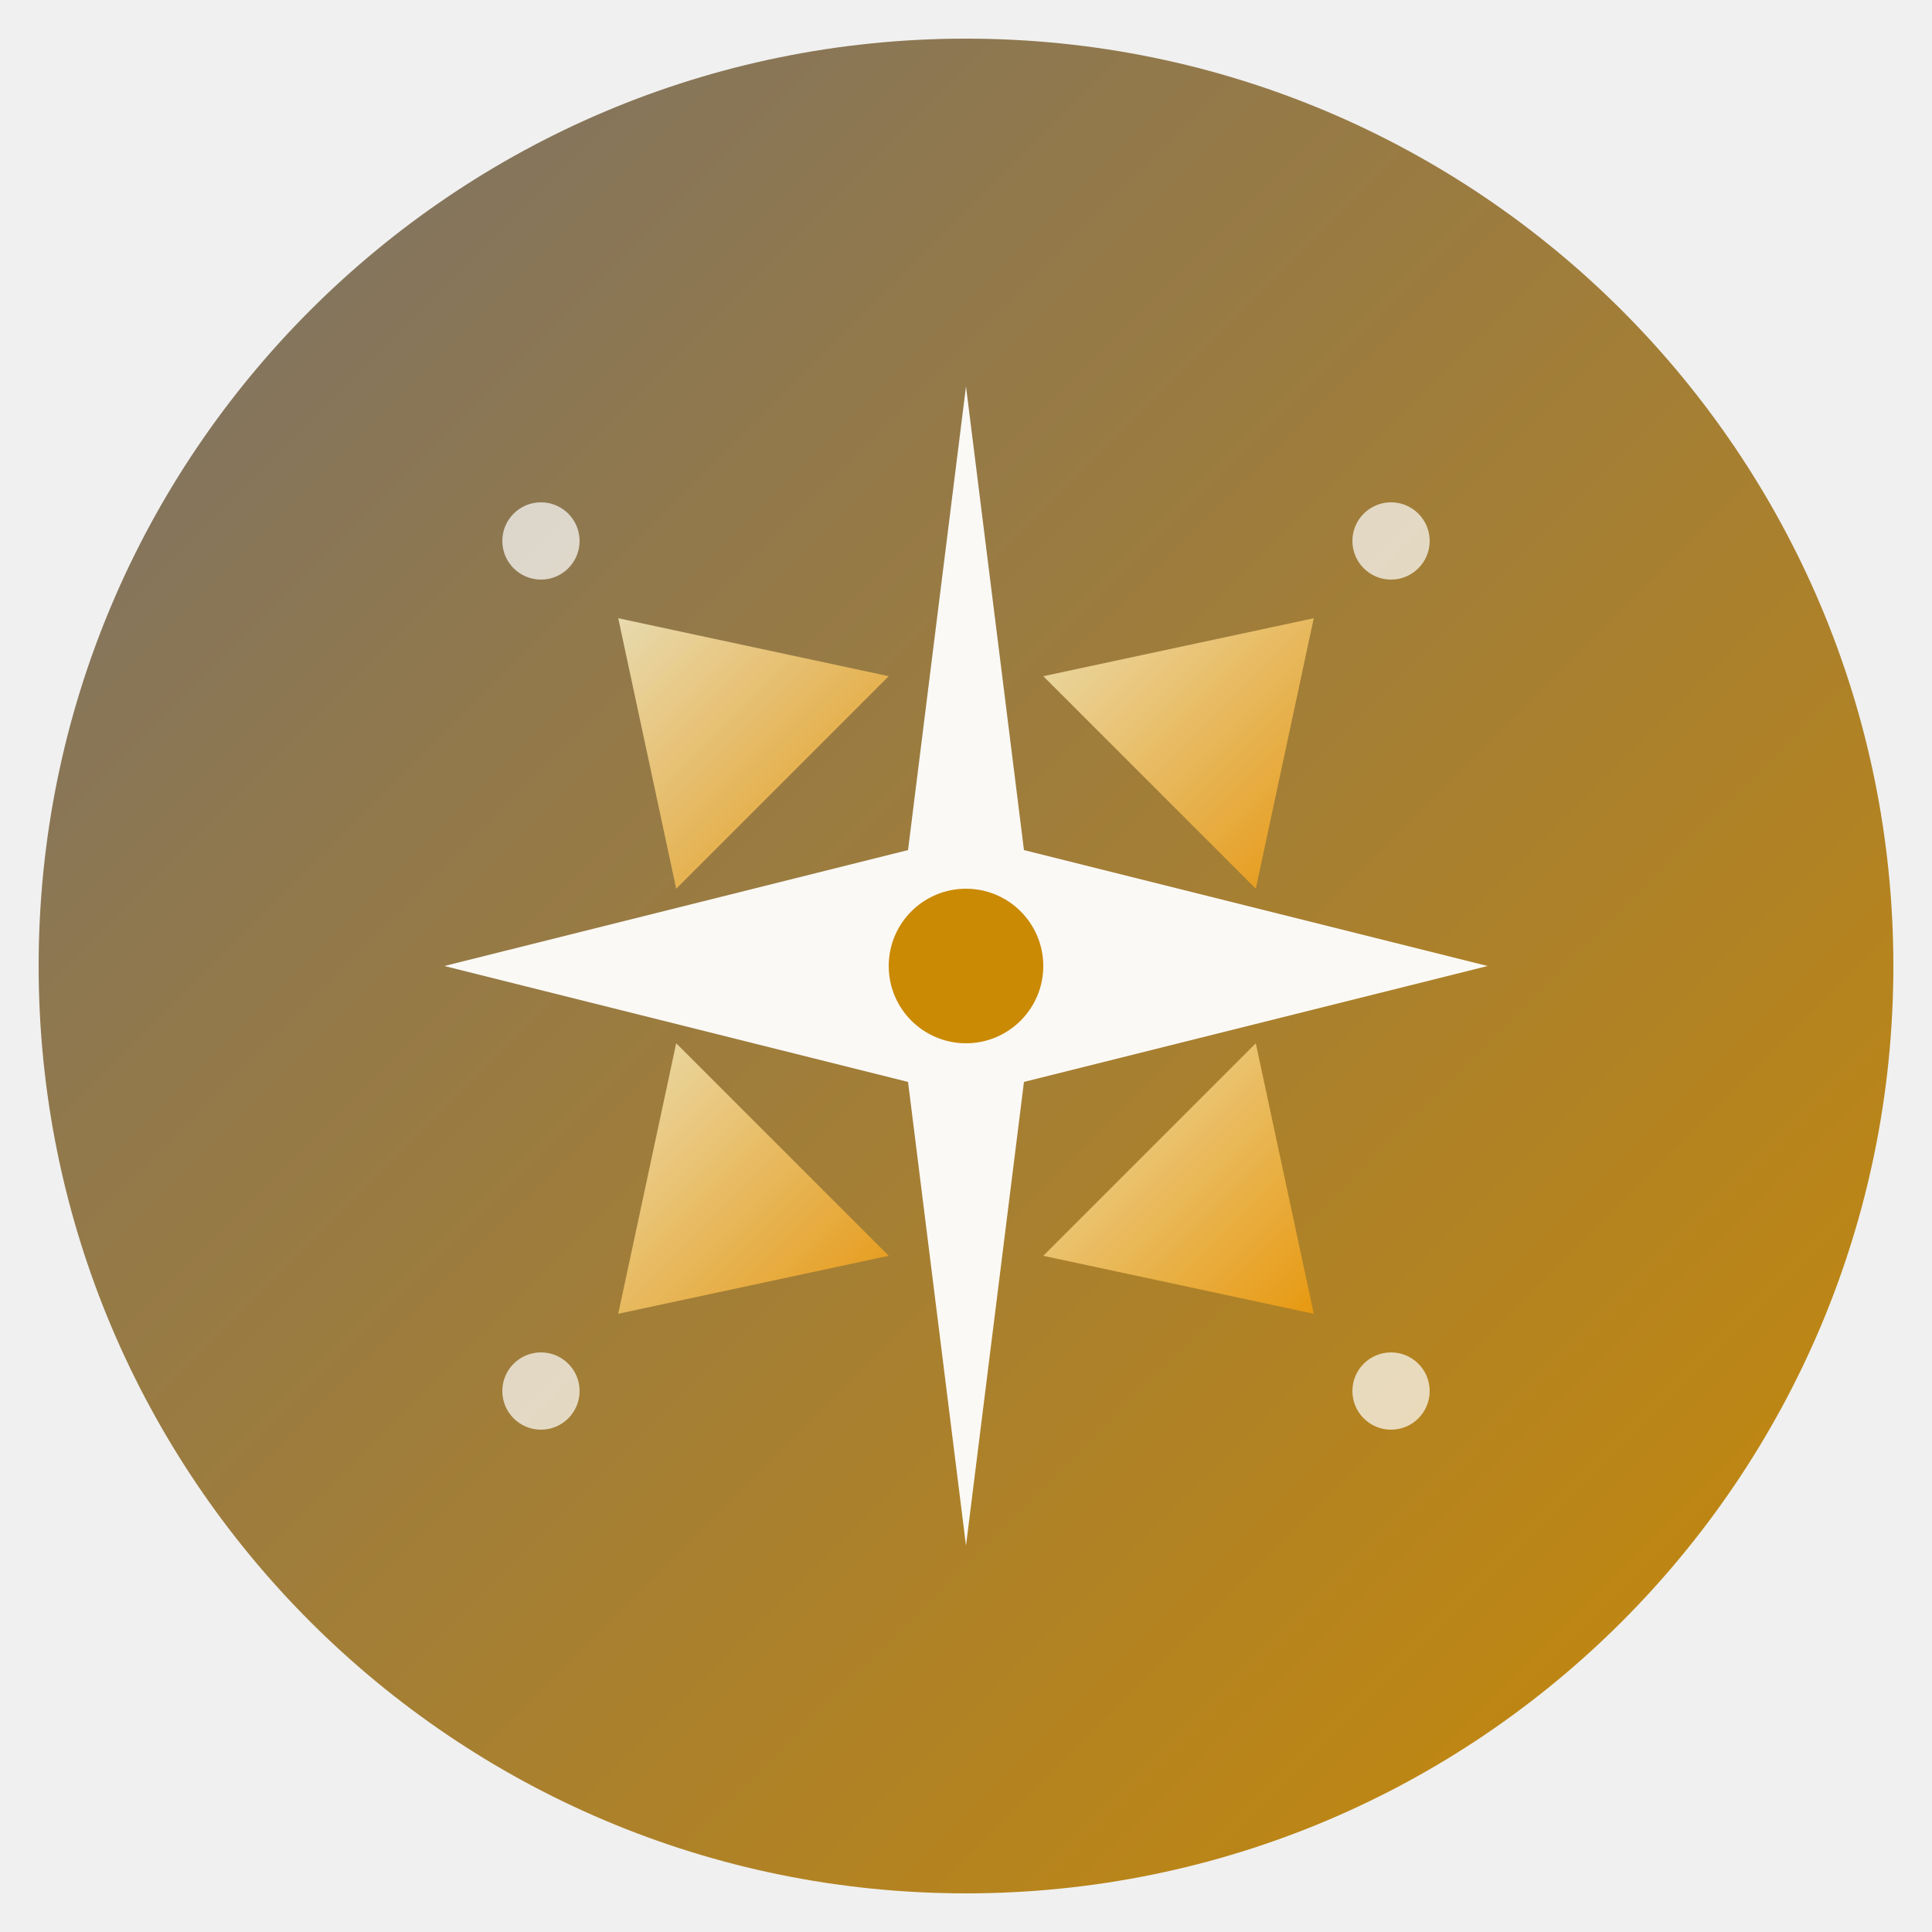
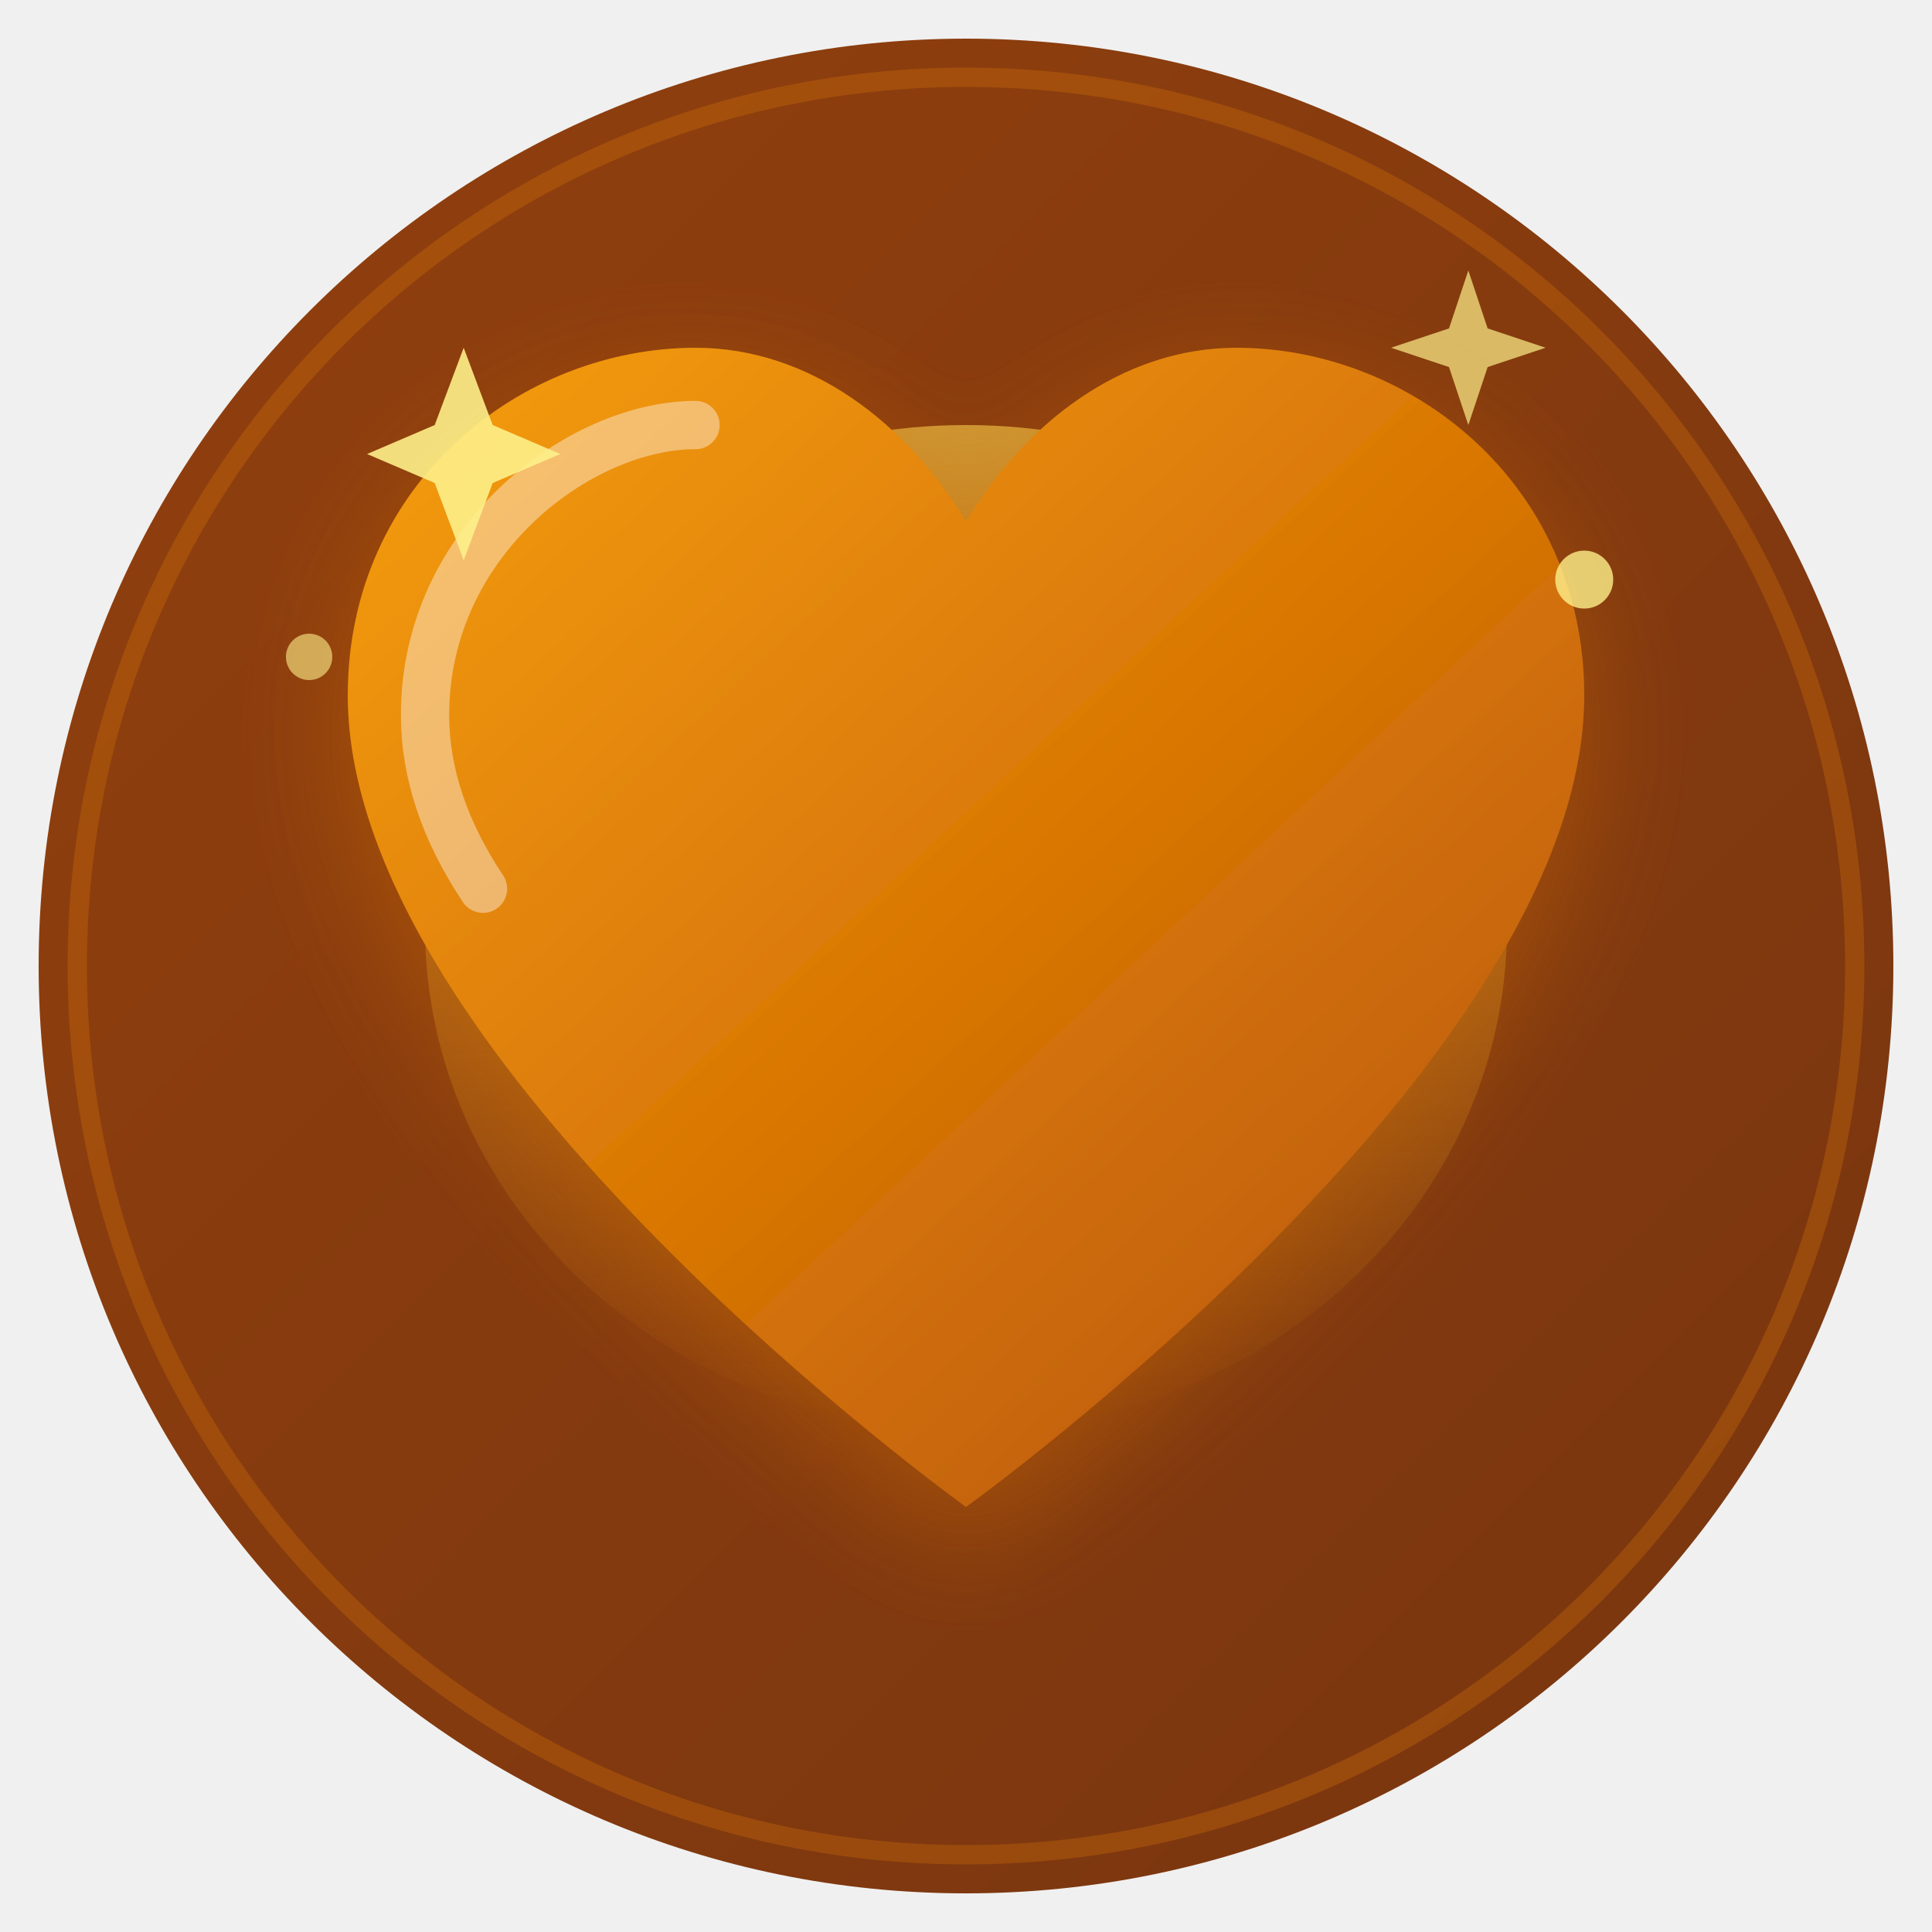
<svg xmlns="http://www.w3.org/2000/svg" viewBox="0 0 100 100">
  <defs>
-     <linearGradient id="hivyGrad" x1="0%" y1="0%" x2="100%" y2="100%">
-       <stop offset="0%" style="stop-color:#78716C;stop-opacity:1" />
-       <stop offset="100%" style="stop-color:#CA8A04;stop-opacity:1" />
+     <linearGradient id="bg" x1="0%" y1="0%" x2="100%" y2="100%">
+       <stop offset="0%" style="stop-color:#92400E" />
+       <stop offset="100%" style="stop-color:#78350F" />
    </linearGradient>
-     <linearGradient id="sparkleGrad" x1="0%" y1="0%" x2="100%" y2="100%">
-       <stop offset="0%" style="stop-color:#FEF3C7;stop-opacity:1" />
-       <stop offset="100%" style="stop-color:#F59E0B;stop-opacity:1" />
+     <linearGradient id="heart" x1="0%" y1="0%" x2="100%" y2="100%">
+       <stop offset="0%" style="stop-color:#F59E0B" />
+       <stop offset="50%" style="stop-color:#D97706" />
+       <stop offset="100%" style="stop-color:#B45309" />
    </linearGradient>
+     <linearGradient id="glow" x1="50%" y1="0%" x2="50%" y2="100%">
+       <stop offset="0%" style="stop-color:#FCD34D;stop-opacity:0.6" />
+       <stop offset="100%" style="stop-color:#F59E0B;stop-opacity:0" />
+     </linearGradient>
+     <filter id="shadow" x="-20%" y="-20%" width="140%" height="140%">
+       <feDropShadow dx="0" dy="2" stdDeviation="3" flood-color="#D97706" flood-opacity="0.4" />
+     </filter>
  </defs>
-   <circle cx="50" cy="50" r="48" fill="url(#hivyGrad)" />
-   <path d="M50 20 L53 44 L77 50 L53 56 L50 80 L47 56 L23 50 L47 44 Z" fill="white" opacity="0.95" />
-   <path d="M32 32 L35 46 L46 35 Z" fill="url(#sparkleGrad)" opacity="0.8" />
-   <path d="M68 32 L65 46 L54 35 Z" fill="url(#sparkleGrad)" opacity="0.8" />
-   <path d="M32 68 L35 54 L46 65 Z" fill="url(#sparkleGrad)" opacity="0.8" />
-   <path d="M68 68 L65 54 L54 65 Z" fill="url(#sparkleGrad)" opacity="0.8" />
-   <circle cx="50" cy="50" r="4" fill="#CA8A04" />
-   <circle cx="28" cy="28" r="2" fill="white" opacity="0.7" />
-   <circle cx="72" cy="28" r="2" fill="white" opacity="0.7" />
-   <circle cx="28" cy="72" r="2" fill="white" opacity="0.7" />
-   <circle cx="72" cy="72" r="2" fill="white" opacity="0.7" />
+   <circle cx="50" cy="50" r="48" fill="url(#bg)" />
+   <circle cx="50" cy="50" r="46" fill="none" stroke="#D97706" stroke-width="1" opacity="0.3" />
+   <ellipse cx="50" cy="48" rx="28" ry="26" fill="url(#glow)" />
+   <path d="M50 78 C50 78 18 55 18 36 C18 25 27 18 36 18 C42 18 47 22 50 27 C53 22 58 18 64 18 C73 18 82 25 82 36 C82 55 50 78 50 78Z" fill="url(#heart)" filter="url(#shadow)" />
+   <path d="M36 22 C30 22 22 28 22 37 C22 40 23 43 25 46" fill="none" stroke="white" stroke-width="2.5" stroke-linecap="round" opacity="0.4" />
+   <path d="M24 18 L25.5 22 L29 23.5 L25.5 25 L24 29 L22.5 25 L19 23.5 L22.5 22Z" fill="#FEF08A" opacity="0.9" />
+   <path d="M76 14 L77 17 L80 18 L77 19 L76 22 L75 19 L72 18 L75 17Z" fill="#FEF08A" opacity="0.7" />
+   <circle cx="82" cy="30" r="1.5" fill="#FEF08A" opacity="0.8" />
+   <circle cx="16" cy="34" r="1.2" fill="#FEF08A" opacity="0.6" />
</svg>
